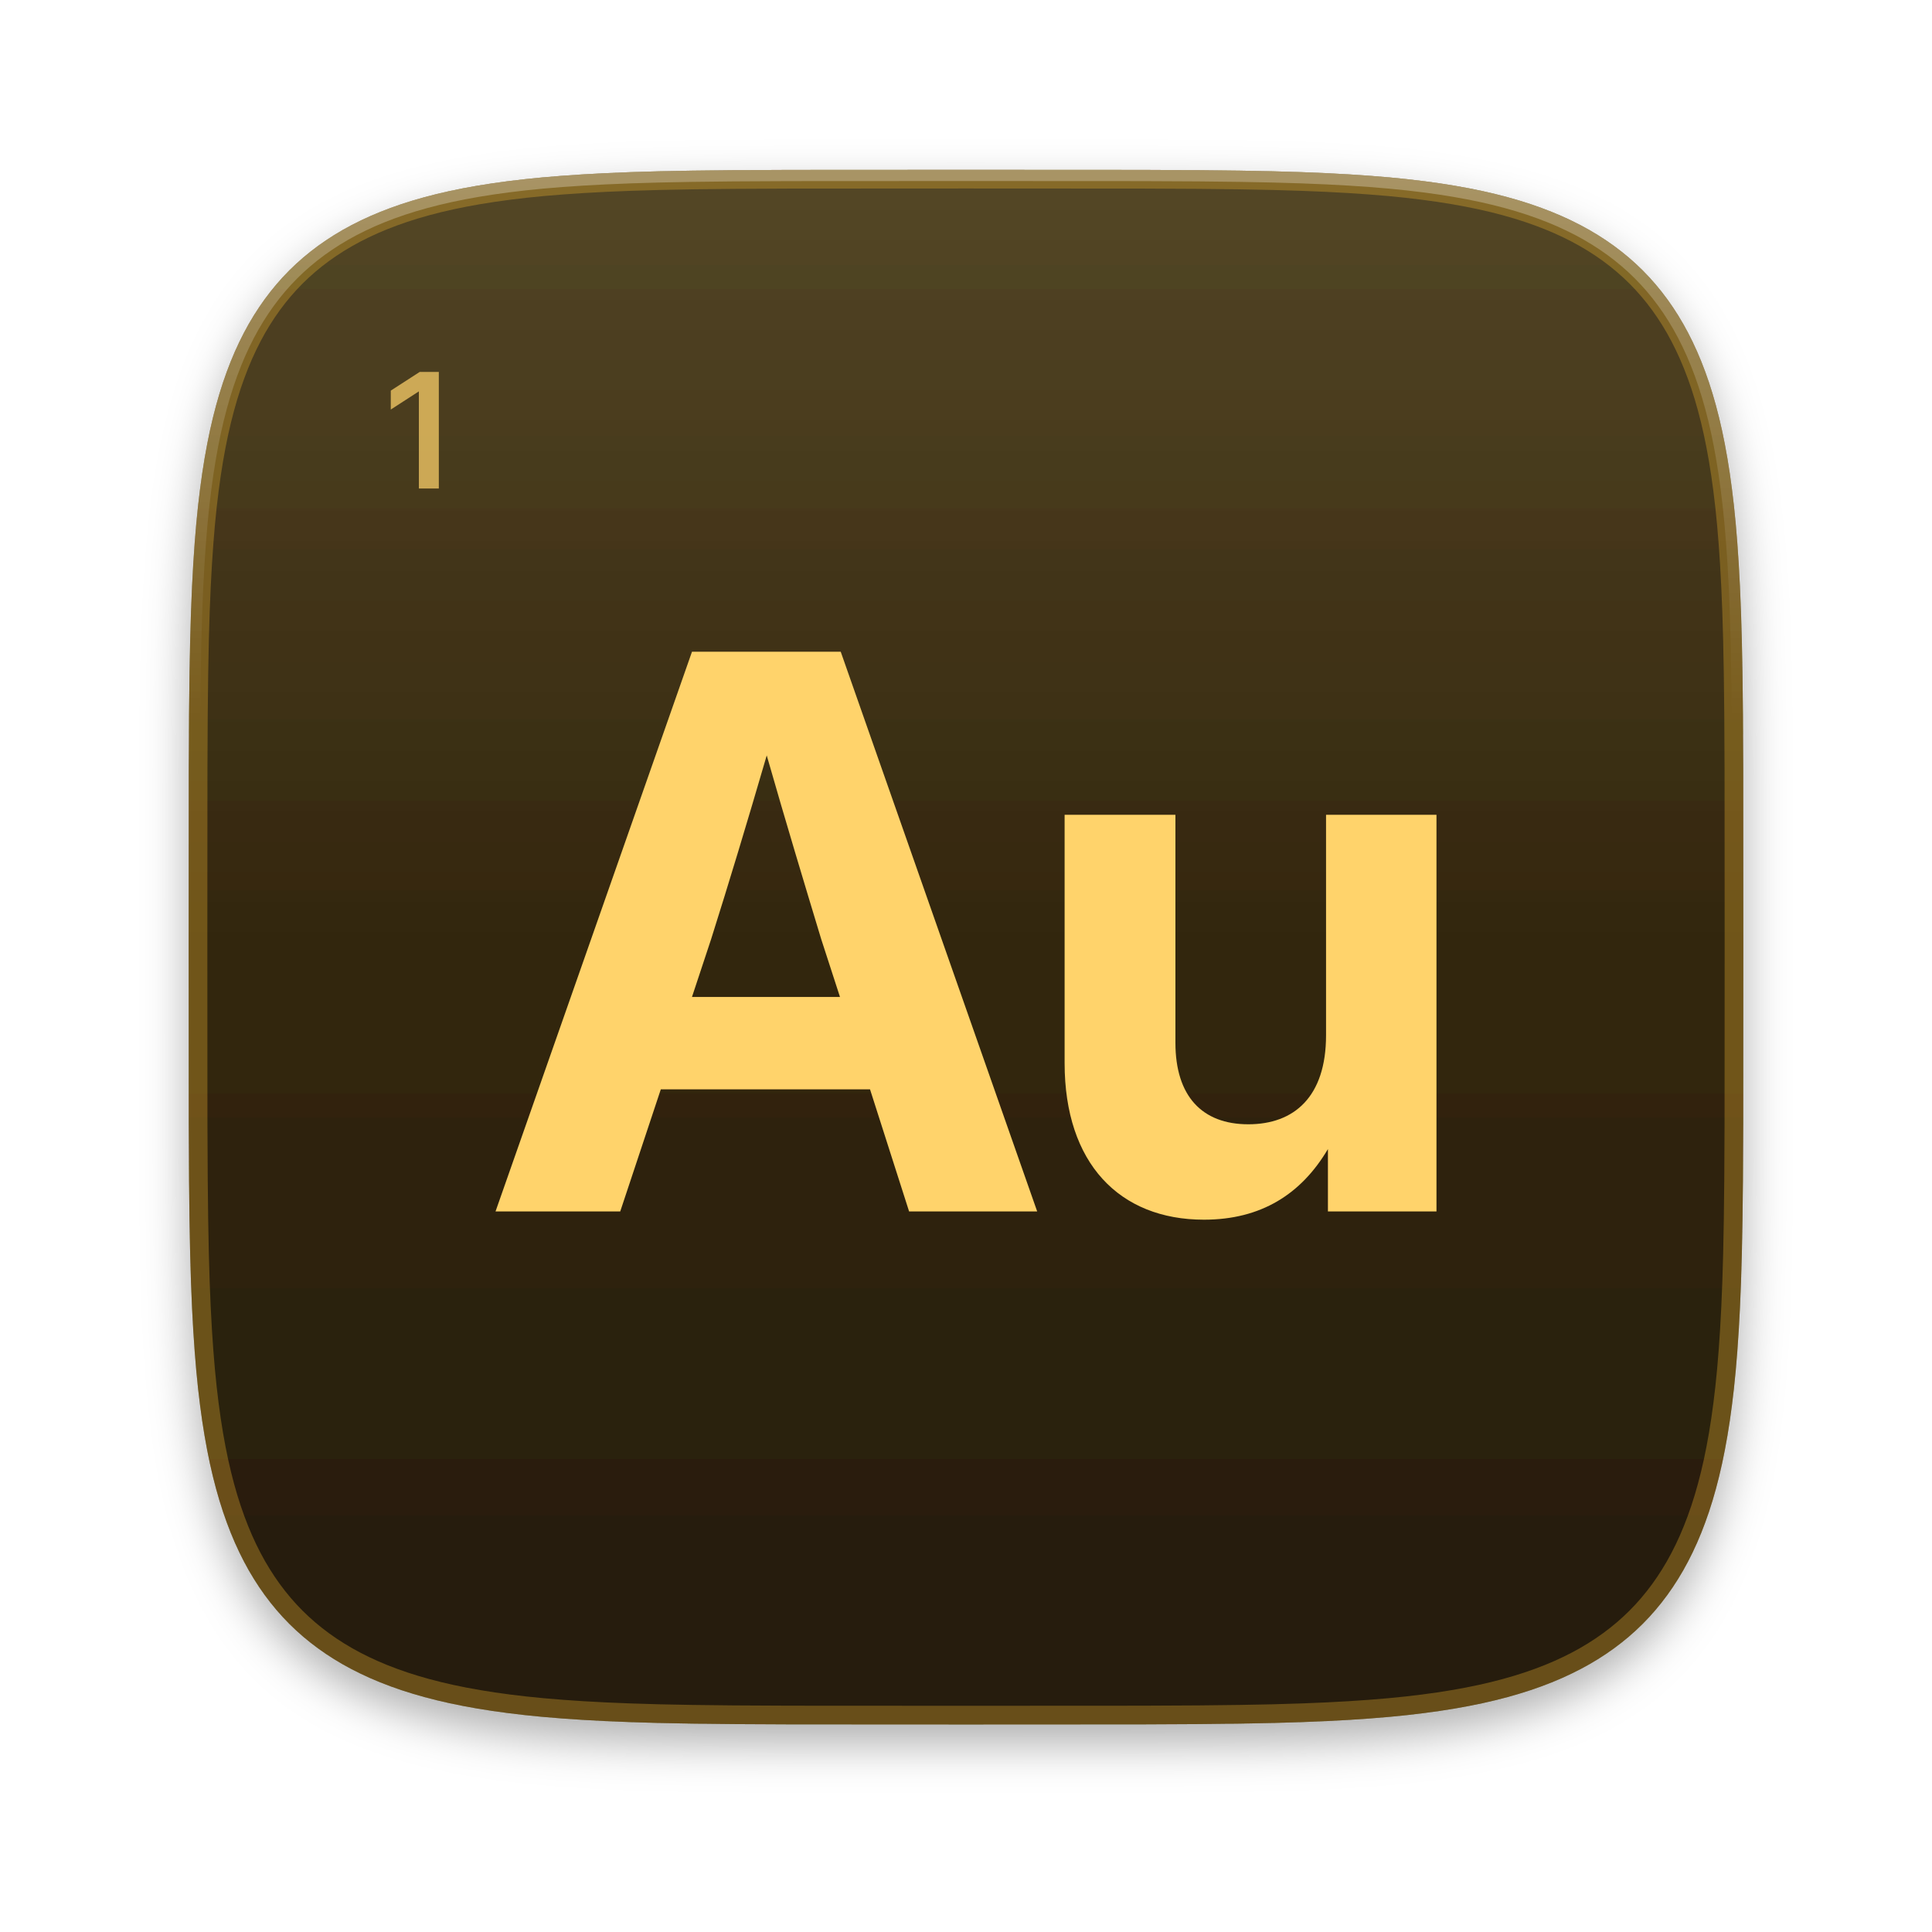
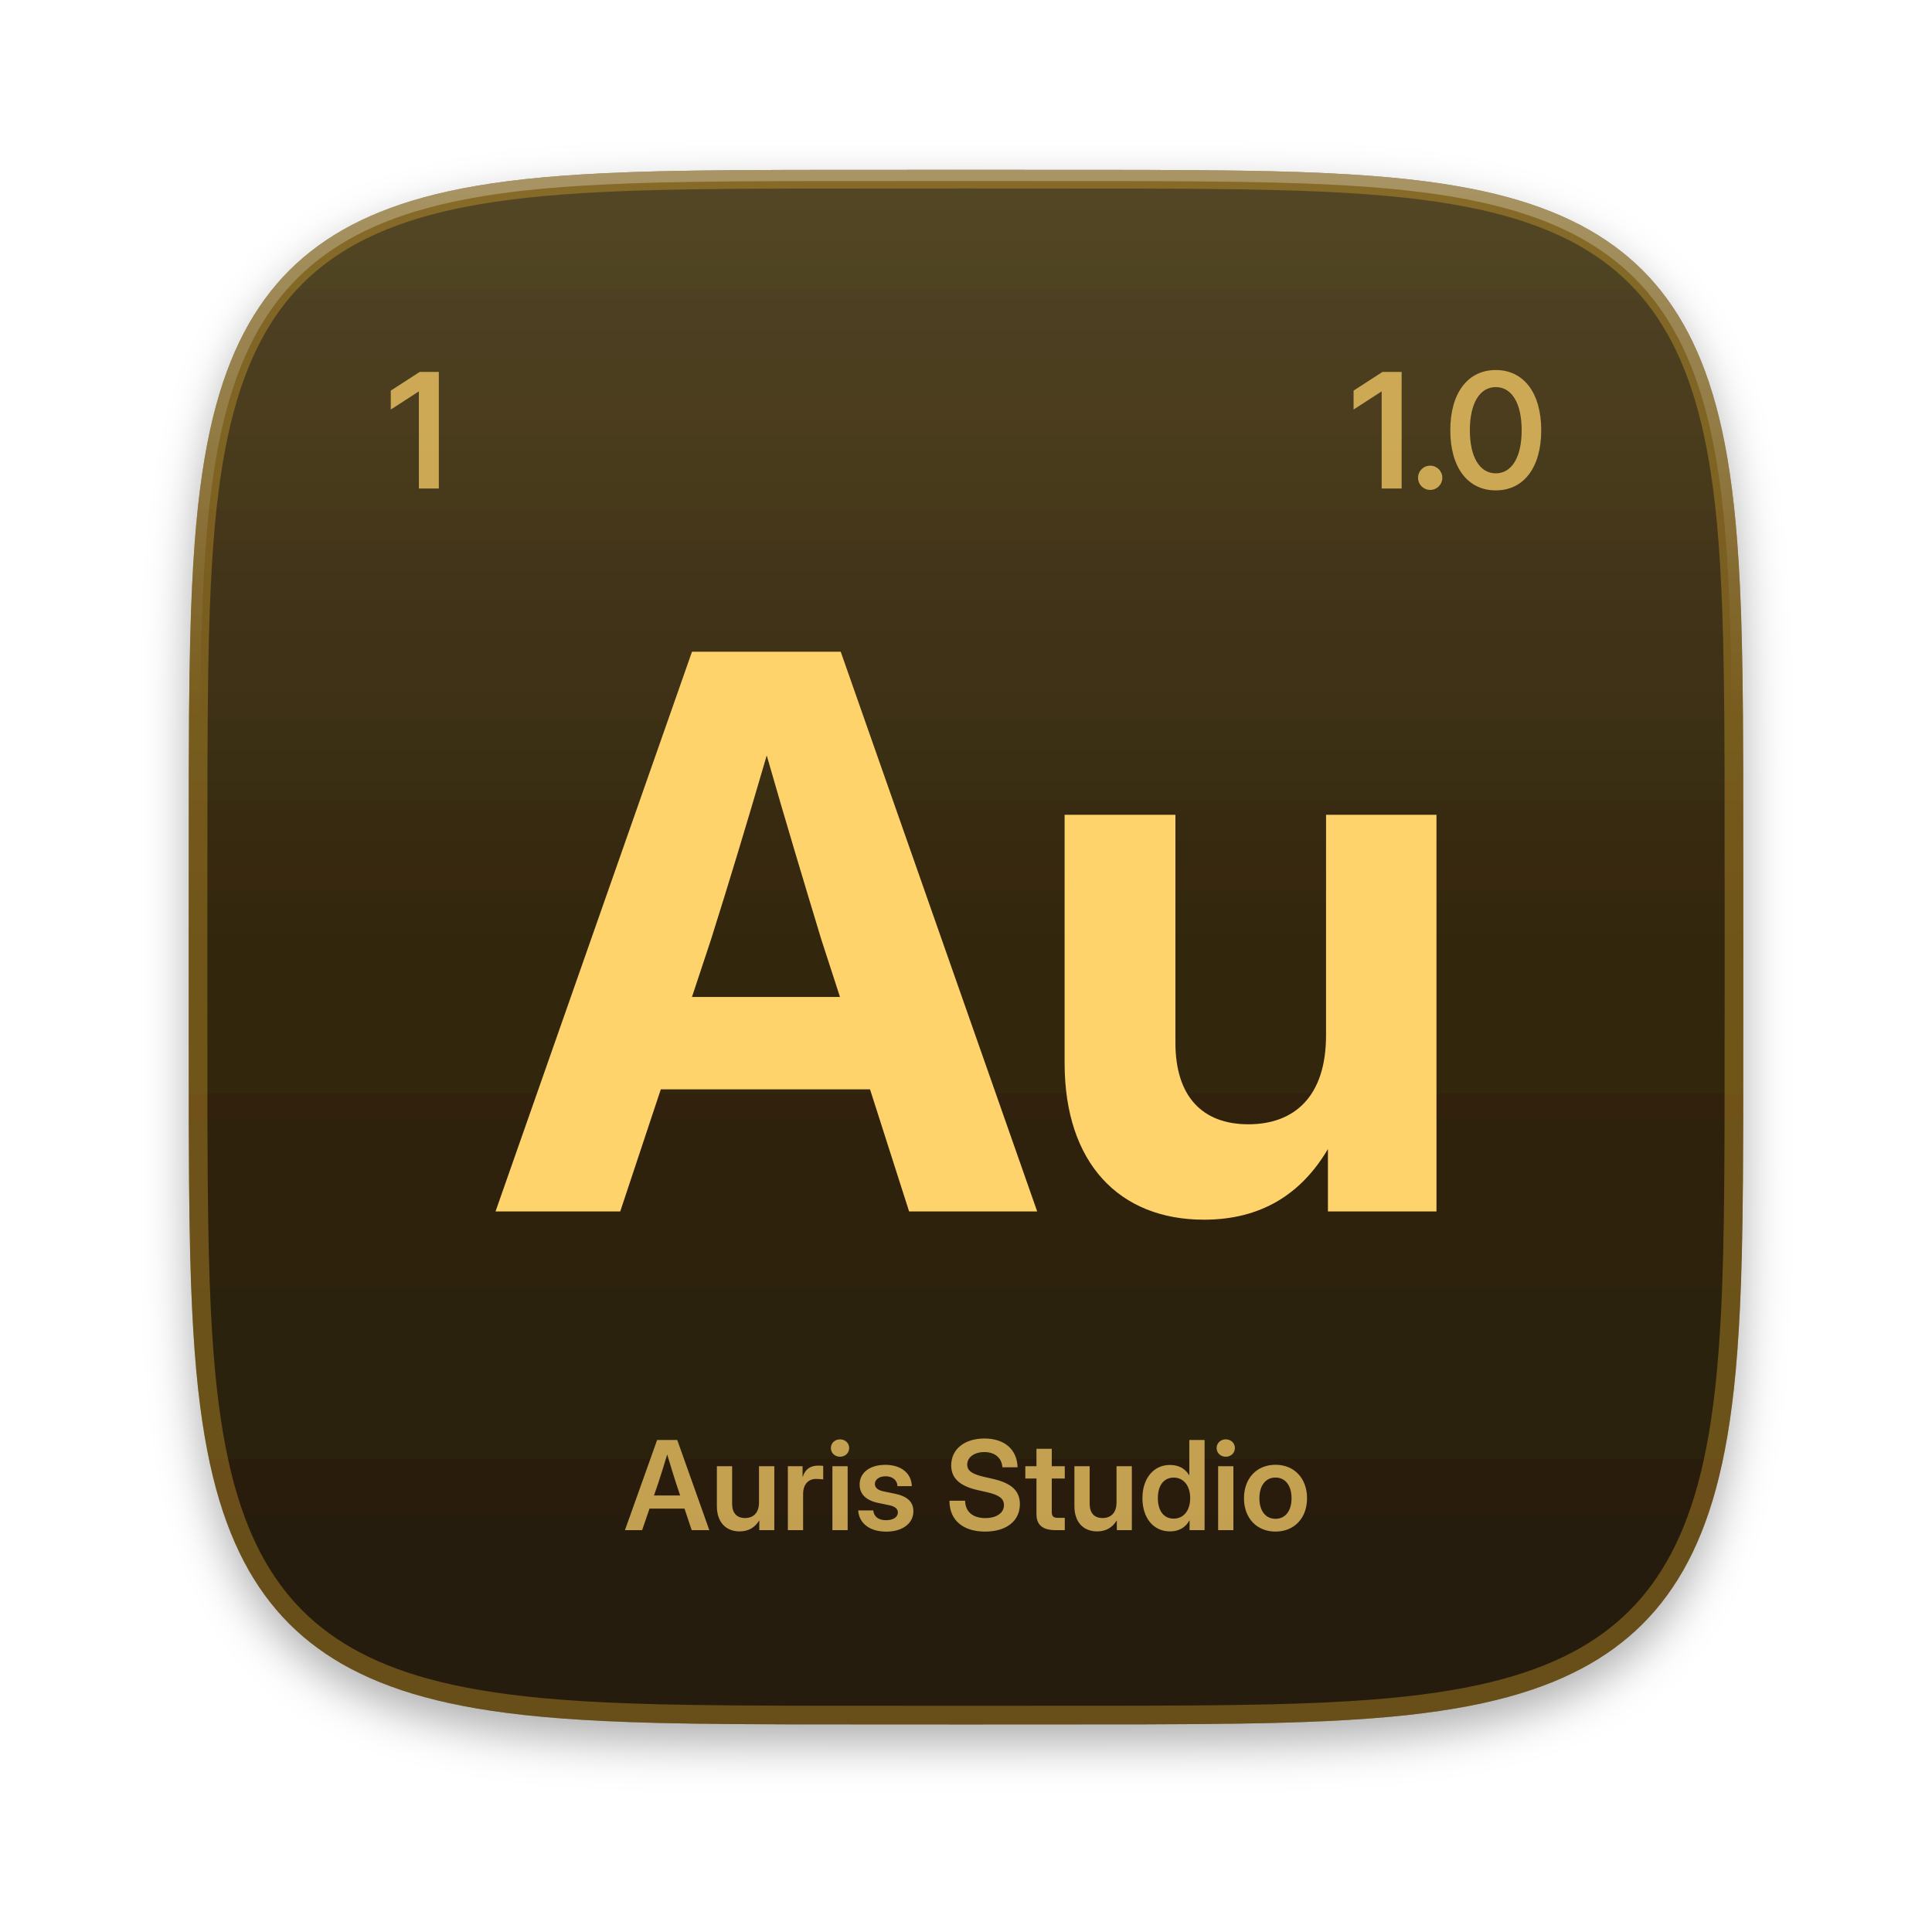
<svg xmlns="http://www.w3.org/2000/svg" viewBox="0 0 1024 1024" width="1024" height="1024">
  <defs>
    <linearGradient id="fill" x1="0" y1="0" x2="0" y2="1">
      <stop offset="0" stop-color="#40310f" />
      <stop offset="1" stop-color="#251c07" />
    </linearGradient>
    <clipPath id="tile">
      <path d="M924.00,502.00 L923.95,595.51 L923.80,625.37 L923.55,647.07 L923.21,664.71 L922.76,679.84 L922.21,693.21 L921.56,705.26 L920.81,716.28 L919.97,726.47 L919.02,735.95 L917.96,744.84 L916.81,753.20 L915.55,761.12 L914.19,768.62 L912.73,775.76 L911.16,782.56 L909.48,789.07 L907.70,795.29 L905.81,801.25 L903.80,806.97 L901.69,812.46 L899.47,817.73 L897.13,822.80 L894.68,827.68 L892.11,832.38 L889.42,836.89 L886.61,841.24 L883.68,845.43 L880.62,849.46 L877.44,853.34 L874.12,857.08 L870.67,860.67 L867.08,864.12 L863.34,867.44 L859.46,870.62 L855.43,873.68 L851.24,876.61 L846.89,879.42 L842.38,882.11 L837.68,884.68 L832.80,887.13 L827.73,889.47 L822.46,891.69 L816.97,893.80 L811.25,895.81 L805.29,897.70 L799.07,899.48 L792.56,901.16 L785.76,902.73 L778.62,904.19 L771.12,905.55 L763.20,906.81 L754.84,907.96 L745.95,909.02 L736.47,909.97 L726.28,910.81 L715.26,911.56 L703.21,912.21 L689.84,912.76 L674.71,913.21 L657.07,913.55 L635.37,913.80 L605.51,913.95 L512.00,914.00 L418.49,913.95 L388.63,913.80 L366.93,913.55 L349.29,913.21 L334.16,912.76 L320.79,912.21 L308.74,911.56 L297.72,910.81 L287.53,909.97 L278.05,909.02 L269.16,907.96 L260.80,906.81 L252.88,905.55 L245.38,904.19 L238.24,902.73 L231.44,901.16 L224.93,899.48 L218.71,897.70 L212.75,895.81 L207.03,893.80 L201.54,891.69 L196.27,889.47 L191.20,887.13 L186.32,884.68 L181.62,882.11 L177.11,879.42 L172.76,876.61 L168.57,873.68 L164.54,870.62 L160.66,867.44 L156.92,864.12 L153.33,860.67 L149.88,857.08 L146.56,853.34 L143.38,849.46 L140.32,845.43 L137.39,841.24 L134.58,836.89 L131.89,832.38 L129.32,827.68 L126.87,822.80 L124.53,817.73 L122.31,812.46 L120.20,806.97 L118.19,801.25 L116.30,795.29 L114.52,789.07 L112.84,782.56 L111.27,775.76 L109.81,768.62 L108.45,761.12 L107.19,753.20 L106.04,744.84 L104.98,735.95 L104.03,726.47 L103.19,716.28 L102.44,705.26 L101.79,693.21 L101.24,679.84 L100.79,664.71 L100.45,647.07 L100.20,625.37 L100.05,595.51 L100.00,502.00 L100.05,408.49 L100.20,378.63 L100.45,356.93 L100.79,339.29 L101.24,324.16 L101.79,310.79 L102.44,298.74 L103.19,287.72 L104.03,277.53 L104.98,268.05 L106.04,259.16 L107.19,250.80 L108.45,242.88 L109.81,235.38 L111.27,228.24 L112.84,221.44 L114.52,214.93 L116.30,208.71 L118.19,202.75 L120.20,197.03 L122.31,191.54 L124.53,186.27 L126.87,181.20 L129.32,176.32 L131.89,171.62 L134.58,167.11 L137.39,162.76 L140.32,158.57 L143.38,154.54 L146.56,150.66 L149.88,146.92 L153.33,143.33 L156.92,139.88 L160.66,136.56 L164.54,133.38 L168.57,130.32 L172.76,127.39 L177.11,124.58 L181.62,121.89 L186.32,119.32 L191.20,116.87 L196.27,114.53 L201.54,112.31 L207.03,110.20 L212.75,108.19 L218.71,106.30 L224.93,104.52 L231.44,102.84 L238.24,101.27 L245.38,99.81 L252.88,98.45 L260.80,97.19 L269.16,96.04 L278.05,94.98 L287.53,94.03 L297.72,93.19 L308.74,92.44 L320.79,91.79 L334.16,91.24 L349.29,90.79 L366.93,90.45 L388.63,90.20 L418.49,90.05 L512.00,90.00 L605.51,90.05 L635.37,90.20 L657.07,90.45 L674.71,90.79 L689.84,91.24 L703.21,91.79 L715.26,92.44 L726.28,93.19 L736.47,94.03 L745.95,94.98 L754.84,96.04 L763.20,97.19 L771.12,98.45 L778.62,99.81 L785.76,101.27 L792.56,102.84 L799.07,104.52 L805.29,106.30 L811.25,108.19 L816.97,110.20 L822.46,112.31 L827.73,114.53 L832.80,116.87 L837.68,119.32 L842.38,121.89 L846.89,124.58 L851.24,127.39 L855.43,130.32 L859.46,133.38 L863.34,136.56 L867.08,139.88 L870.67,143.33 L874.12,146.92 L877.44,150.66 L880.62,154.54 L883.68,158.57 L886.61,162.76 L889.42,167.11 L892.11,171.62 L894.68,176.32 L897.13,181.20 L899.47,186.27 L901.69,191.54 L903.80,197.03 L905.81,202.75 L907.70,208.71 L909.48,214.93 L911.16,221.44 L912.73,228.24 L914.19,235.38 L915.55,242.88 L916.81,250.80 L917.96,259.16 L919.02,268.05 L919.97,277.53 L920.81,287.72 L921.56,298.74 L922.21,310.79 L922.76,324.16 L923.21,339.29 L923.55,356.93 L923.80,378.63 L923.95,408.49 Z" />
    </clipPath>
    <filter id="shadow" x="-20%" y="-20%" width="140%" height="140%">
      <feDropShadow dx="0" dy="10" stdDeviation="12" flood-color="#000" flood-opacity="0.32" />
    </filter>
    <linearGradient id="sheen" x1="0" y1="0" x2="0" y2="1">
      <stop offset="0" stop-color="#fff" stop-opacity="0.10" />
      <stop offset="0.5" stop-color="#fff" stop-opacity="0" />
    </linearGradient>
    <linearGradient id="edge" x1="0" y1="0" x2="0" y2="1">
      <stop offset="0" stop-color="#fff" stop-opacity="0.28" />
      <stop offset="0.35" stop-color="#fff" stop-opacity="0" />
    </linearGradient>
  </defs>
  <path d="M924.00,502.00 L923.95,595.51 L923.80,625.37 L923.55,647.07 L923.21,664.71 L922.76,679.84 L922.21,693.21 L921.56,705.26 L920.81,716.28 L919.97,726.47 L919.02,735.95 L917.96,744.84 L916.81,753.20 L915.55,761.12 L914.19,768.62 L912.73,775.76 L911.16,782.56 L909.48,789.07 L907.70,795.29 L905.81,801.25 L903.80,806.97 L901.69,812.46 L899.47,817.73 L897.13,822.80 L894.68,827.68 L892.11,832.38 L889.42,836.89 L886.61,841.24 L883.68,845.43 L880.62,849.46 L877.44,853.34 L874.12,857.08 L870.67,860.67 L867.08,864.12 L863.34,867.44 L859.46,870.62 L855.43,873.68 L851.24,876.61 L846.89,879.42 L842.38,882.11 L837.68,884.68 L832.80,887.13 L827.73,889.47 L822.46,891.69 L816.97,893.80 L811.25,895.81 L805.29,897.70 L799.07,899.48 L792.56,901.16 L785.76,902.73 L778.62,904.19 L771.12,905.55 L763.20,906.81 L754.84,907.96 L745.95,909.02 L736.47,909.97 L726.28,910.81 L715.26,911.56 L703.21,912.21 L689.84,912.76 L674.71,913.21 L657.07,913.55 L635.37,913.80 L605.51,913.95 L512.00,914.00 L418.49,913.95 L388.63,913.80 L366.93,913.55 L349.29,913.21 L334.16,912.76 L320.79,912.21 L308.74,911.56 L297.72,910.81 L287.53,909.97 L278.05,909.02 L269.16,907.96 L260.80,906.81 L252.88,905.55 L245.38,904.19 L238.24,902.73 L231.44,901.16 L224.93,899.48 L218.71,897.70 L212.75,895.81 L207.03,893.80 L201.54,891.69 L196.27,889.47 L191.20,887.13 L186.32,884.68 L181.62,882.11 L177.11,879.42 L172.76,876.61 L168.57,873.68 L164.54,870.62 L160.66,867.44 L156.92,864.12 L153.33,860.67 L149.88,857.08 L146.56,853.34 L143.38,849.46 L140.32,845.43 L137.39,841.24 L134.58,836.89 L131.89,832.38 L129.32,827.68 L126.87,822.80 L124.53,817.73 L122.31,812.46 L120.20,806.97 L118.19,801.25 L116.30,795.29 L114.52,789.07 L112.84,782.56 L111.27,775.76 L109.81,768.62 L108.45,761.12 L107.19,753.20 L106.04,744.84 L104.98,735.95 L104.03,726.47 L103.19,716.28 L102.44,705.26 L101.79,693.21 L101.24,679.84 L100.79,664.71 L100.45,647.07 L100.20,625.37 L100.05,595.51 L100.00,502.00 L100.05,408.49 L100.20,378.63 L100.45,356.93 L100.79,339.29 L101.24,324.16 L101.79,310.79 L102.44,298.74 L103.19,287.72 L104.03,277.53 L104.98,268.05 L106.04,259.16 L107.19,250.80 L108.45,242.88 L109.81,235.38 L111.27,228.24 L112.84,221.44 L114.52,214.93 L116.30,208.71 L118.19,202.75 L120.20,197.03 L122.31,191.54 L124.53,186.27 L126.87,181.20 L129.32,176.32 L131.89,171.62 L134.58,167.11 L137.39,162.76 L140.32,158.57 L143.38,154.54 L146.56,150.66 L149.88,146.92 L153.33,143.33 L156.92,139.88 L160.66,136.56 L164.54,133.38 L168.57,130.32 L172.76,127.39 L177.11,124.58 L181.62,121.89 L186.32,119.32 L191.20,116.87 L196.27,114.53 L201.54,112.31 L207.03,110.20 L212.75,108.19 L218.71,106.30 L224.93,104.52 L231.44,102.84 L238.24,101.27 L245.38,99.81 L252.88,98.45 L260.80,97.19 L269.16,96.04 L278.05,94.98 L287.53,94.03 L297.72,93.19 L308.74,92.44 L320.79,91.79 L334.16,91.24 L349.29,90.79 L366.93,90.45 L388.63,90.20 L418.49,90.05 L512.00,90.00 L605.51,90.05 L635.37,90.20 L657.07,90.45 L674.71,90.79 L689.84,91.24 L703.21,91.79 L715.26,92.44 L726.28,93.19 L736.47,94.03 L745.95,94.98 L754.84,96.04 L763.20,97.19 L771.12,98.45 L778.62,99.81 L785.76,101.27 L792.56,102.84 L799.07,104.52 L805.29,106.30 L811.25,108.19 L816.97,110.20 L822.46,112.31 L827.73,114.53 L832.80,116.87 L837.68,119.32 L842.38,121.89 L846.89,124.58 L851.24,127.39 L855.43,130.32 L859.46,133.38 L863.34,136.56 L867.08,139.88 L870.67,143.33 L874.12,146.92 L877.44,150.66 L880.62,154.54 L883.68,158.57 L886.61,162.76 L889.42,167.11 L892.11,171.62 L894.68,176.32 L897.13,181.20 L899.47,186.27 L901.69,191.54 L903.80,197.03 L905.81,202.75 L907.70,208.71 L909.48,214.93 L911.16,221.44 L912.73,228.24 L914.19,235.38 L915.55,242.88 L916.81,250.80 L917.96,259.16 L919.02,268.05 L919.97,277.53 L920.81,287.72 L921.56,298.74 L922.21,310.79 L922.76,324.16 L923.21,339.29 L923.55,356.93 L923.80,378.63 L923.95,408.49 Z" fill="url(#fill)" filter="url(#shadow)" />
  <rect x="100.0" y="90.0" width="824" height="824" fill="url(#sheen)" clip-path="url(#tile)" />
  <path d="M924.00,502.00 L923.95,595.51 L923.80,625.37 L923.55,647.07 L923.21,664.71 L922.76,679.84 L922.21,693.21 L921.56,705.26 L920.81,716.28 L919.97,726.47 L919.02,735.95 L917.96,744.84 L916.81,753.20 L915.55,761.12 L914.19,768.62 L912.73,775.76 L911.16,782.56 L909.48,789.07 L907.70,795.29 L905.81,801.25 L903.80,806.97 L901.69,812.46 L899.47,817.73 L897.13,822.80 L894.68,827.68 L892.11,832.38 L889.42,836.89 L886.61,841.24 L883.68,845.43 L880.62,849.46 L877.44,853.34 L874.12,857.08 L870.67,860.67 L867.08,864.12 L863.34,867.44 L859.46,870.62 L855.43,873.68 L851.24,876.61 L846.89,879.42 L842.38,882.11 L837.68,884.68 L832.80,887.13 L827.73,889.47 L822.46,891.69 L816.97,893.80 L811.25,895.81 L805.29,897.70 L799.07,899.48 L792.56,901.16 L785.76,902.73 L778.62,904.19 L771.12,905.55 L763.20,906.81 L754.84,907.96 L745.95,909.02 L736.47,909.97 L726.28,910.81 L715.26,911.56 L703.21,912.21 L689.84,912.76 L674.71,913.21 L657.07,913.55 L635.37,913.80 L605.51,913.95 L512.00,914.00 L418.49,913.95 L388.63,913.80 L366.93,913.55 L349.29,913.21 L334.16,912.76 L320.79,912.21 L308.74,911.56 L297.72,910.81 L287.53,909.97 L278.05,909.02 L269.16,907.96 L260.80,906.81 L252.88,905.55 L245.38,904.19 L238.24,902.73 L231.44,901.16 L224.93,899.48 L218.71,897.70 L212.75,895.81 L207.03,893.80 L201.54,891.69 L196.27,889.47 L191.20,887.13 L186.32,884.68 L181.62,882.11 L177.11,879.42 L172.76,876.61 L168.57,873.68 L164.54,870.62 L160.66,867.44 L156.92,864.12 L153.33,860.67 L149.88,857.08 L146.56,853.34 L143.38,849.46 L140.32,845.43 L137.39,841.24 L134.58,836.89 L131.89,832.38 L129.32,827.68 L126.87,822.80 L124.53,817.73 L122.31,812.46 L120.20,806.97 L118.19,801.25 L116.30,795.29 L114.52,789.07 L112.84,782.56 L111.27,775.76 L109.81,768.62 L108.45,761.12 L107.19,753.20 L106.04,744.84 L104.98,735.95 L104.03,726.47 L103.19,716.28 L102.44,705.26 L101.79,693.21 L101.24,679.84 L100.79,664.71 L100.45,647.07 L100.20,625.37 L100.05,595.51 L100.00,502.00 L100.05,408.49 L100.20,378.63 L100.45,356.93 L100.79,339.29 L101.24,324.16 L101.79,310.79 L102.44,298.74 L103.19,287.72 L104.03,277.53 L104.98,268.05 L106.04,259.16 L107.19,250.80 L108.45,242.88 L109.81,235.38 L111.27,228.24 L112.84,221.44 L114.52,214.93 L116.30,208.71 L118.19,202.75 L120.20,197.03 L122.31,191.54 L124.53,186.27 L126.87,181.20 L129.32,176.32 L131.89,171.62 L134.58,167.11 L137.39,162.76 L140.32,158.57 L143.38,154.54 L146.56,150.66 L149.88,146.92 L153.33,143.33 L156.92,139.88 L160.66,136.56 L164.54,133.38 L168.57,130.32 L172.76,127.39 L177.11,124.58 L181.62,121.89 L186.32,119.32 L191.20,116.87 L196.27,114.53 L201.54,112.31 L207.03,110.20 L212.75,108.19 L218.71,106.30 L224.93,104.52 L231.44,102.84 L238.24,101.27 L245.38,99.81 L252.88,98.45 L260.80,97.19 L269.16,96.04 L278.05,94.98 L287.53,94.03 L297.72,93.19 L308.74,92.44 L320.79,91.79 L334.16,91.24 L349.29,90.79 L366.93,90.45 L388.63,90.20 L418.49,90.05 L512.00,90.00 L605.51,90.05 L635.37,90.20 L657.07,90.45 L674.71,90.79 L689.84,91.24 L703.21,91.79 L715.26,92.44 L726.28,93.19 L736.47,94.03 L745.95,94.98 L754.84,96.04 L763.20,97.19 L771.12,98.45 L778.62,99.81 L785.76,101.27 L792.56,102.84 L799.07,104.52 L805.29,106.30 L811.25,108.19 L816.97,110.20 L822.46,112.31 L827.73,114.53 L832.80,116.87 L837.68,119.32 L842.38,121.89 L846.89,124.58 L851.24,127.39 L855.43,130.32 L859.46,133.38 L863.34,136.56 L867.08,139.88 L870.67,143.33 L874.12,146.92 L877.44,150.66 L880.62,154.54 L883.68,158.57 L886.61,162.76 L889.42,167.11 L892.11,171.62 L894.68,176.32 L897.13,181.20 L899.47,186.27 L901.69,191.54 L903.80,197.03 L905.81,202.75 L907.70,208.71 L909.48,214.93 L911.16,221.44 L912.73,228.24 L914.19,235.38 L915.55,242.88 L916.81,250.80 L917.96,259.16 L919.02,268.05 L919.97,277.53 L920.81,287.72 L921.56,298.74 L922.21,310.79 L922.76,324.16 L923.21,339.29 L923.55,356.93 L923.80,378.63 L923.95,408.49 Z" fill="none" stroke="#e8b130" stroke-opacity="0.34" stroke-width="19.8" clip-path="url(#tile)" />
  <path d="M924.00,502.00 L923.95,595.51 L923.80,625.37 L923.55,647.07 L923.21,664.71 L922.76,679.84 L922.21,693.21 L921.56,705.26 L920.81,716.28 L919.97,726.47 L919.02,735.95 L917.96,744.84 L916.81,753.20 L915.55,761.12 L914.19,768.62 L912.73,775.76 L911.16,782.56 L909.48,789.07 L907.70,795.29 L905.81,801.25 L903.80,806.97 L901.69,812.46 L899.47,817.73 L897.13,822.80 L894.68,827.68 L892.11,832.38 L889.42,836.89 L886.61,841.24 L883.68,845.43 L880.62,849.46 L877.44,853.34 L874.12,857.08 L870.67,860.67 L867.08,864.12 L863.34,867.44 L859.46,870.62 L855.43,873.68 L851.24,876.61 L846.89,879.42 L842.38,882.11 L837.68,884.68 L832.80,887.13 L827.73,889.47 L822.46,891.69 L816.97,893.80 L811.25,895.81 L805.29,897.70 L799.07,899.48 L792.56,901.16 L785.76,902.73 L778.62,904.19 L771.12,905.55 L763.20,906.81 L754.84,907.96 L745.95,909.02 L736.47,909.97 L726.28,910.81 L715.26,911.56 L703.21,912.21 L689.84,912.76 L674.71,913.21 L657.07,913.55 L635.37,913.80 L605.51,913.95 L512.00,914.00 L418.49,913.95 L388.63,913.80 L366.93,913.55 L349.29,913.21 L334.16,912.76 L320.79,912.21 L308.74,911.56 L297.72,910.81 L287.53,909.97 L278.05,909.02 L269.16,907.96 L260.80,906.81 L252.88,905.55 L245.38,904.19 L238.24,902.73 L231.44,901.16 L224.93,899.48 L218.71,897.70 L212.75,895.81 L207.03,893.80 L201.54,891.69 L196.27,889.47 L191.20,887.13 L186.32,884.68 L181.62,882.11 L177.11,879.42 L172.76,876.61 L168.57,873.68 L164.54,870.62 L160.66,867.44 L156.92,864.12 L153.33,860.67 L149.88,857.08 L146.56,853.34 L143.38,849.46 L140.32,845.43 L137.39,841.24 L134.58,836.89 L131.89,832.38 L129.32,827.68 L126.87,822.80 L124.53,817.73 L122.31,812.46 L120.20,806.97 L118.19,801.25 L116.30,795.29 L114.52,789.07 L112.84,782.56 L111.27,775.76 L109.81,768.62 L108.45,761.12 L107.19,753.20 L106.04,744.84 L104.98,735.95 L104.03,726.47 L103.19,716.28 L102.44,705.26 L101.79,693.21 L101.24,679.84 L100.79,664.71 L100.45,647.07 L100.20,625.37 L100.05,595.51 L100.00,502.00 L100.05,408.49 L100.20,378.63 L100.45,356.93 L100.79,339.29 L101.24,324.16 L101.79,310.79 L102.44,298.74 L103.19,287.72 L104.03,277.53 L104.98,268.05 L106.04,259.16 L107.19,250.80 L108.45,242.88 L109.81,235.38 L111.27,228.24 L112.84,221.44 L114.52,214.93 L116.30,208.71 L118.19,202.75 L120.20,197.03 L122.31,191.54 L124.53,186.27 L126.87,181.20 L129.32,176.32 L131.89,171.62 L134.58,167.11 L137.39,162.76 L140.32,158.57 L143.38,154.54 L146.56,150.66 L149.88,146.92 L153.33,143.33 L156.92,139.88 L160.66,136.56 L164.54,133.38 L168.57,130.32 L172.76,127.39 L177.11,124.58 L181.62,121.89 L186.32,119.32 L191.20,116.87 L196.27,114.53 L201.54,112.31 L207.03,110.20 L212.75,108.19 L218.71,106.30 L224.93,104.52 L231.44,102.84 L238.24,101.27 L245.38,99.81 L252.88,98.45 L260.80,97.19 L269.16,96.04 L278.05,94.98 L287.53,94.03 L297.72,93.19 L308.74,92.44 L320.79,91.79 L334.16,91.24 L349.29,90.79 L366.93,90.45 L388.63,90.20 L418.49,90.05 L512.00,90.00 L605.51,90.05 L635.37,90.20 L657.07,90.45 L674.71,90.79 L689.84,91.24 L703.21,91.79 L715.26,92.44 L726.28,93.19 L736.47,94.03 L745.95,94.98 L754.84,96.04 L763.20,97.19 L771.12,98.45 L778.62,99.81 L785.76,101.27 L792.56,102.84 L799.07,104.52 L805.29,106.30 L811.25,108.19 L816.97,110.20 L822.46,112.31 L827.73,114.53 L832.80,116.87 L837.68,119.32 L842.38,121.89 L846.89,124.58 L851.24,127.39 L855.43,130.32 L859.46,133.38 L863.34,136.56 L867.08,139.88 L870.67,143.33 L874.12,146.92 L877.44,150.66 L880.62,154.54 L883.68,158.57 L886.61,162.76 L889.42,167.11 L892.11,171.62 L894.68,176.32 L897.13,181.20 L899.47,186.27 L901.69,191.54 L903.80,197.03 L905.81,202.75 L907.70,208.71 L909.48,214.93 L911.16,221.44 L912.73,228.24 L914.19,235.38 L915.55,242.88 L916.81,250.80 L917.96,259.16 L919.02,268.05 L919.97,277.53 L920.81,287.72 L921.56,298.74 L922.21,310.79 L922.76,324.16 L923.21,339.29 L923.55,356.93 L923.80,378.63 L923.95,408.49 Z" fill="none" stroke="url(#edge)" stroke-width="11.9" clip-path="url(#tile)" />
  <path transform="translate(260.85 642.08)" d="M1.792 0.0H67.889L89.39 -64.703H200.282L220.987 0.0H288.876L184.753 -296.64H105.914ZM105.914 -113.679 116.068 -144.338C125.624 -174.6 134.782 -204.861 145.533 -241.692C156.084 -204.861 165.242 -174.6 174.4 -144.338L184.355 -113.679ZM377.278 4.38C407.54 4.38 428.842 -9.158 442.977 -33.048V0.0H500.513V-210.236H441.982V-93.372C441.982 -60.722 425.059 -46.188 400.771 -46.188C376.283 -46.188 362.148 -61.12 362.148 -89.39V-210.236H303.417V-78.639C303.417 -25.483 332.484 4.38 377.278 4.38Z" fill="#ffd36b" />
  <path transform="translate(205.38 258.92)" d="M27.209 -61.8H17.088L1.742 -51.887V-41.85L16.549 -51.431H16.632V0.0H27.209Z" fill="#ffd36b" fill-opacity="0.72" />
+   <path transform="translate(715.68 258.92)" d="M27.209 -61.8H17.088L1.742 -51.887V-41.85L16.549 -51.431H16.632V0.0H27.209ZM42.348 0.747C45.914 0.747 48.776 -2.115 48.776 -5.682C48.776 -9.249 45.914 -12.111 42.348 -12.111C38.781 -12.111 35.919 -9.249 35.919 -5.682C35.919 -2.115 38.781 0.747 42.348 0.747ZM77.105 0.995C92.036 0.995 101.203 -11.282 101.203 -30.859C101.203 -50.518 92.036 -62.795 77.105 -62.795C62.173 -62.795 53.007 -50.477 53.007 -30.859C53.007 -11.282 62.173 0.995 77.105 0.995ZM77.105 -8.046C68.602 -8.046 63.376 -16.674 63.376 -30.859C63.376 -45.126 68.602 -53.754 77.105 -53.754C85.649 -53.754 90.834 -45.126 90.834 -30.859C90.834 -16.674 85.649 -8.046 77.105 -8.046Z" fill="#ffd36b" fill-opacity="0.72" />
+   <path transform="translate(330.82 811.00)" d="M0.417 0.0H9.526L13.439 -11.419H31.979L35.796 0.0H45.13L28.13 -47.792H17.481ZM15.813 -18.379 18.122 -25.115C19.566 -29.509 21.009 -34.096 22.805 -40.126C24.602 -34.096 26.013 -29.509 27.424 -25.115L29.67 -18.379ZM61.199 0.674C65.882 0.674 69.314 -1.379 71.624 -5.196V0.0H79.578V-33.871H71.463V-14.723C71.463 -8.949 68.32 -6.415 64.054 -6.415C59.724 -6.415 57.222 -9.013 57.222 -13.985V-33.871H49.139V-12.702C49.139 -4.009 54.111 0.674 61.199 0.674ZM86.763 0.0H94.846V-19.181C94.846 -24.473 97.829 -27.136 101.678 -27.136C103.282 -27.136 104.886 -26.975 105.495 -26.879V-34.064C104.854 -34.128 103.956 -34.192 102.865 -34.192C98.503 -34.192 95.905 -32.139 94.654 -28.258H94.558V-33.871H86.763ZM110.371 0.0H118.454V-33.871H110.371ZM114.412 -38.907C117.171 -38.907 119.255 -40.896 119.255 -43.526C119.255 -46.124 117.171 -48.113 114.412 -48.113C111.654 -48.113 109.569 -46.124 109.569 -43.526C109.569 -40.896 111.654 -38.907 114.412 -38.907ZM138.918 0.802C147.289 0.802 153.287 -3.368 153.287 -9.975C153.287 -14.947 150.176 -17.898 143.472 -19.309L137.378 -20.56C134.555 -21.17 132.887 -22.421 132.887 -24.441C132.887 -26.751 135.069 -28.547 138.629 -28.547C142.318 -28.547 144.787 -26.334 144.851 -23.319H152.453C152.261 -30.279 146.648 -34.609 138.436 -34.609C130.161 -34.609 124.804 -30.407 124.804 -24.185C124.804 -19.053 128.204 -15.749 134.684 -14.402L140.457 -13.215C143.312 -12.606 145.076 -11.419 145.076 -9.366C145.076 -6.96 142.702 -5.26 138.789 -5.26C134.748 -5.26 132.374 -7.153 132.021 -10.457H124.035C124.548 -3.175 130.674 0.802 138.918 0.802ZM191.328 0.77C202.651 0.77 209.74 -4.875 209.74 -13.792C209.74 -20.817 205.281 -24.954 195.37 -27.168L190.526 -28.29C184.304 -29.734 181.834 -31.53 181.834 -34.737C181.834 -38.651 185.587 -41.377 190.879 -41.377C196.46 -41.377 200.117 -38.33 200.47 -33.294H208.521C208.232 -42.788 201.592 -48.562 190.911 -48.562C180.359 -48.562 173.334 -42.852 173.334 -34.32C173.334 -27.617 177.729 -23.415 187.287 -21.234L192.419 -20.079C198.802 -18.604 201.304 -16.647 201.304 -13.279C201.304 -9.077 197.359 -6.383 191.393 -6.383C184.753 -6.383 180.776 -9.815 180.711 -15.589H172.404C172.404 -5.357 179.493 0.77 191.328 0.77ZM233.539 -33.871H226.643V-43.109H218.528V-33.871H212.626V-27.36H218.528V-8.532C218.528 -2.726 221.768 0.0 228.664 0.0H233.539V-6.511H230.075C227.445 -6.511 226.643 -7.313 226.643 -9.719V-27.36H233.539ZM250.7 0.674C255.382 0.674 258.815 -1.379 261.124 -5.196V0.0H269.079V-33.871H260.964V-14.723C260.964 -8.949 257.82 -6.415 253.554 -6.415C249.224 -6.415 246.722 -9.013 246.722 -13.985V-33.871H238.639V-12.702C238.639 -4.009 243.611 0.674 250.7 0.674ZM289.35 0.674C293.776 0.674 297.497 -1.251 299.614 -5.164H299.678V0.0H307.633V-47.792H299.55V-29.06H299.486C297.305 -32.781 293.68 -34.545 289.286 -34.545C280.594 -34.545 274.692 -27.392 274.692 -16.968C274.692 -6.415 280.497 0.674 289.35 0.674ZM291.243 -6.094C286.239 -6.094 282.871 -9.943 282.871 -16.968C282.871 -23.96 286.239 -27.841 291.243 -27.841C296.535 -27.841 299.999 -23.543 299.999 -16.968C299.999 -10.36 296.535 -6.094 291.243 -6.094ZM314.818 0.0H322.901V-33.871H314.818ZM318.859 -38.907C321.618 -38.907 323.703 -40.896 323.703 -43.526C323.703 -46.124 321.618 -48.113 318.859 -48.113C316.101 -48.113 314.016 -46.124 314.016 -43.526C314.016 -40.896 316.101 -38.907 318.859 -38.907ZM345.225 0.77C355.2 0.77 361.936 -6.383 361.936 -16.904C361.936 -27.424 355.2 -34.641 345.225 -34.641C335.25 -34.641 328.514 -27.424 328.514 -16.904C328.514 -6.383 335.25 0.77 345.225 0.77ZM345.225 -5.998C339.997 -5.998 336.693 -10.136 336.693 -16.904C336.693 -23.704 340.029 -27.873 345.225 -27.873C350.389 -27.873 353.725 -23.671 353.725 -16.904C353.725 -10.168 350.421 -5.998 345.225 -5.998Z" fill="#ffd36b" fill-opacity="0.72" />
</svg>
